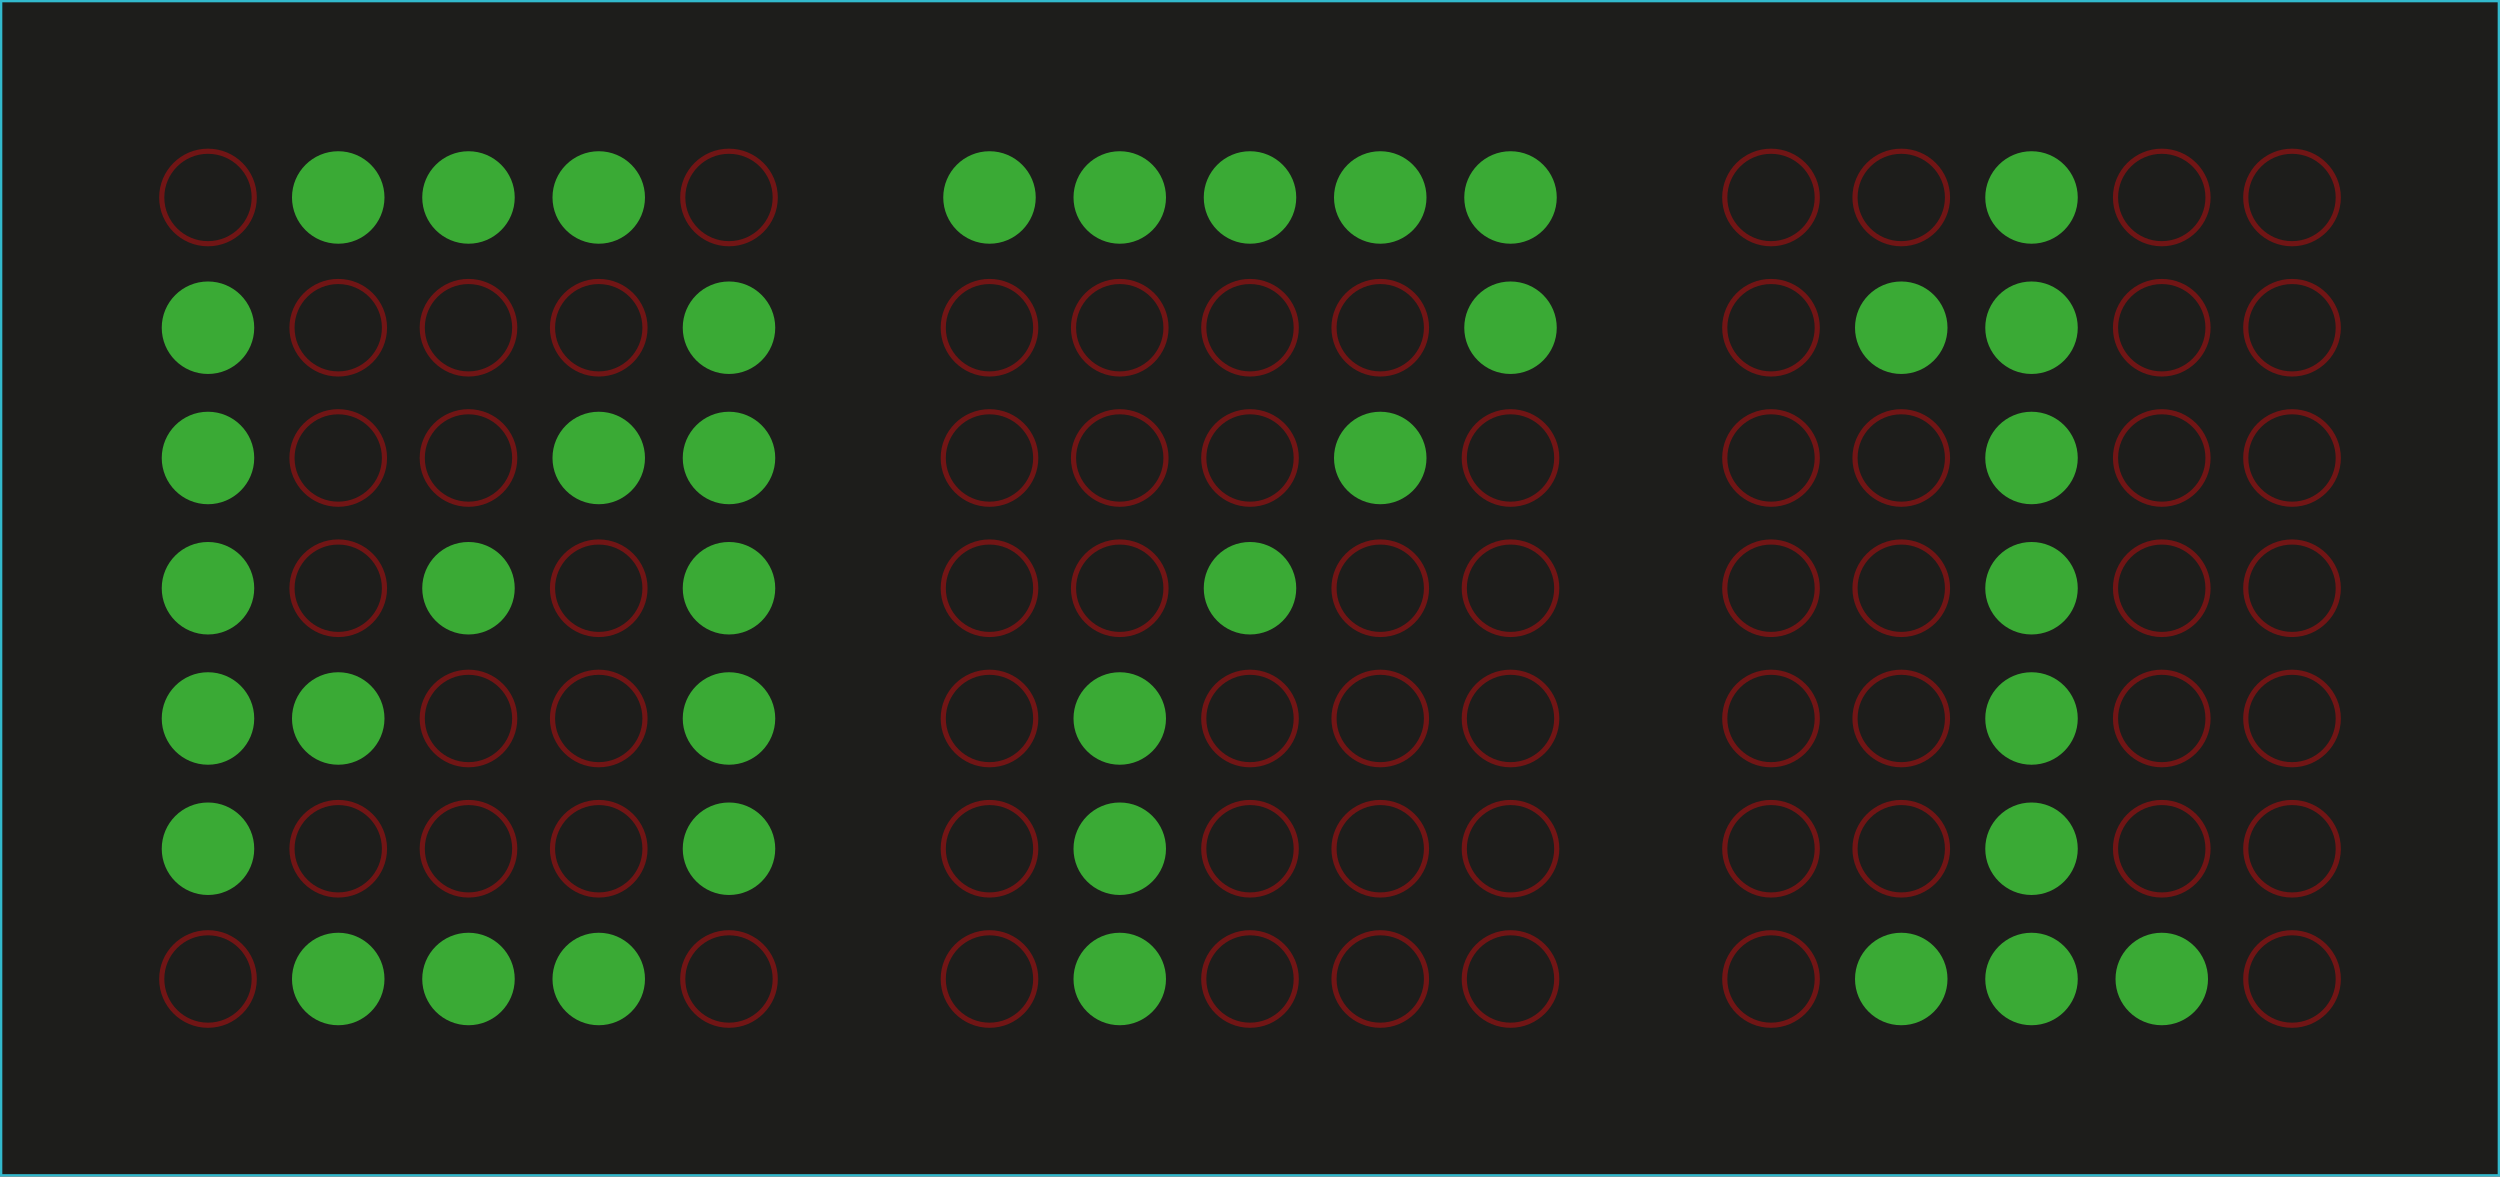
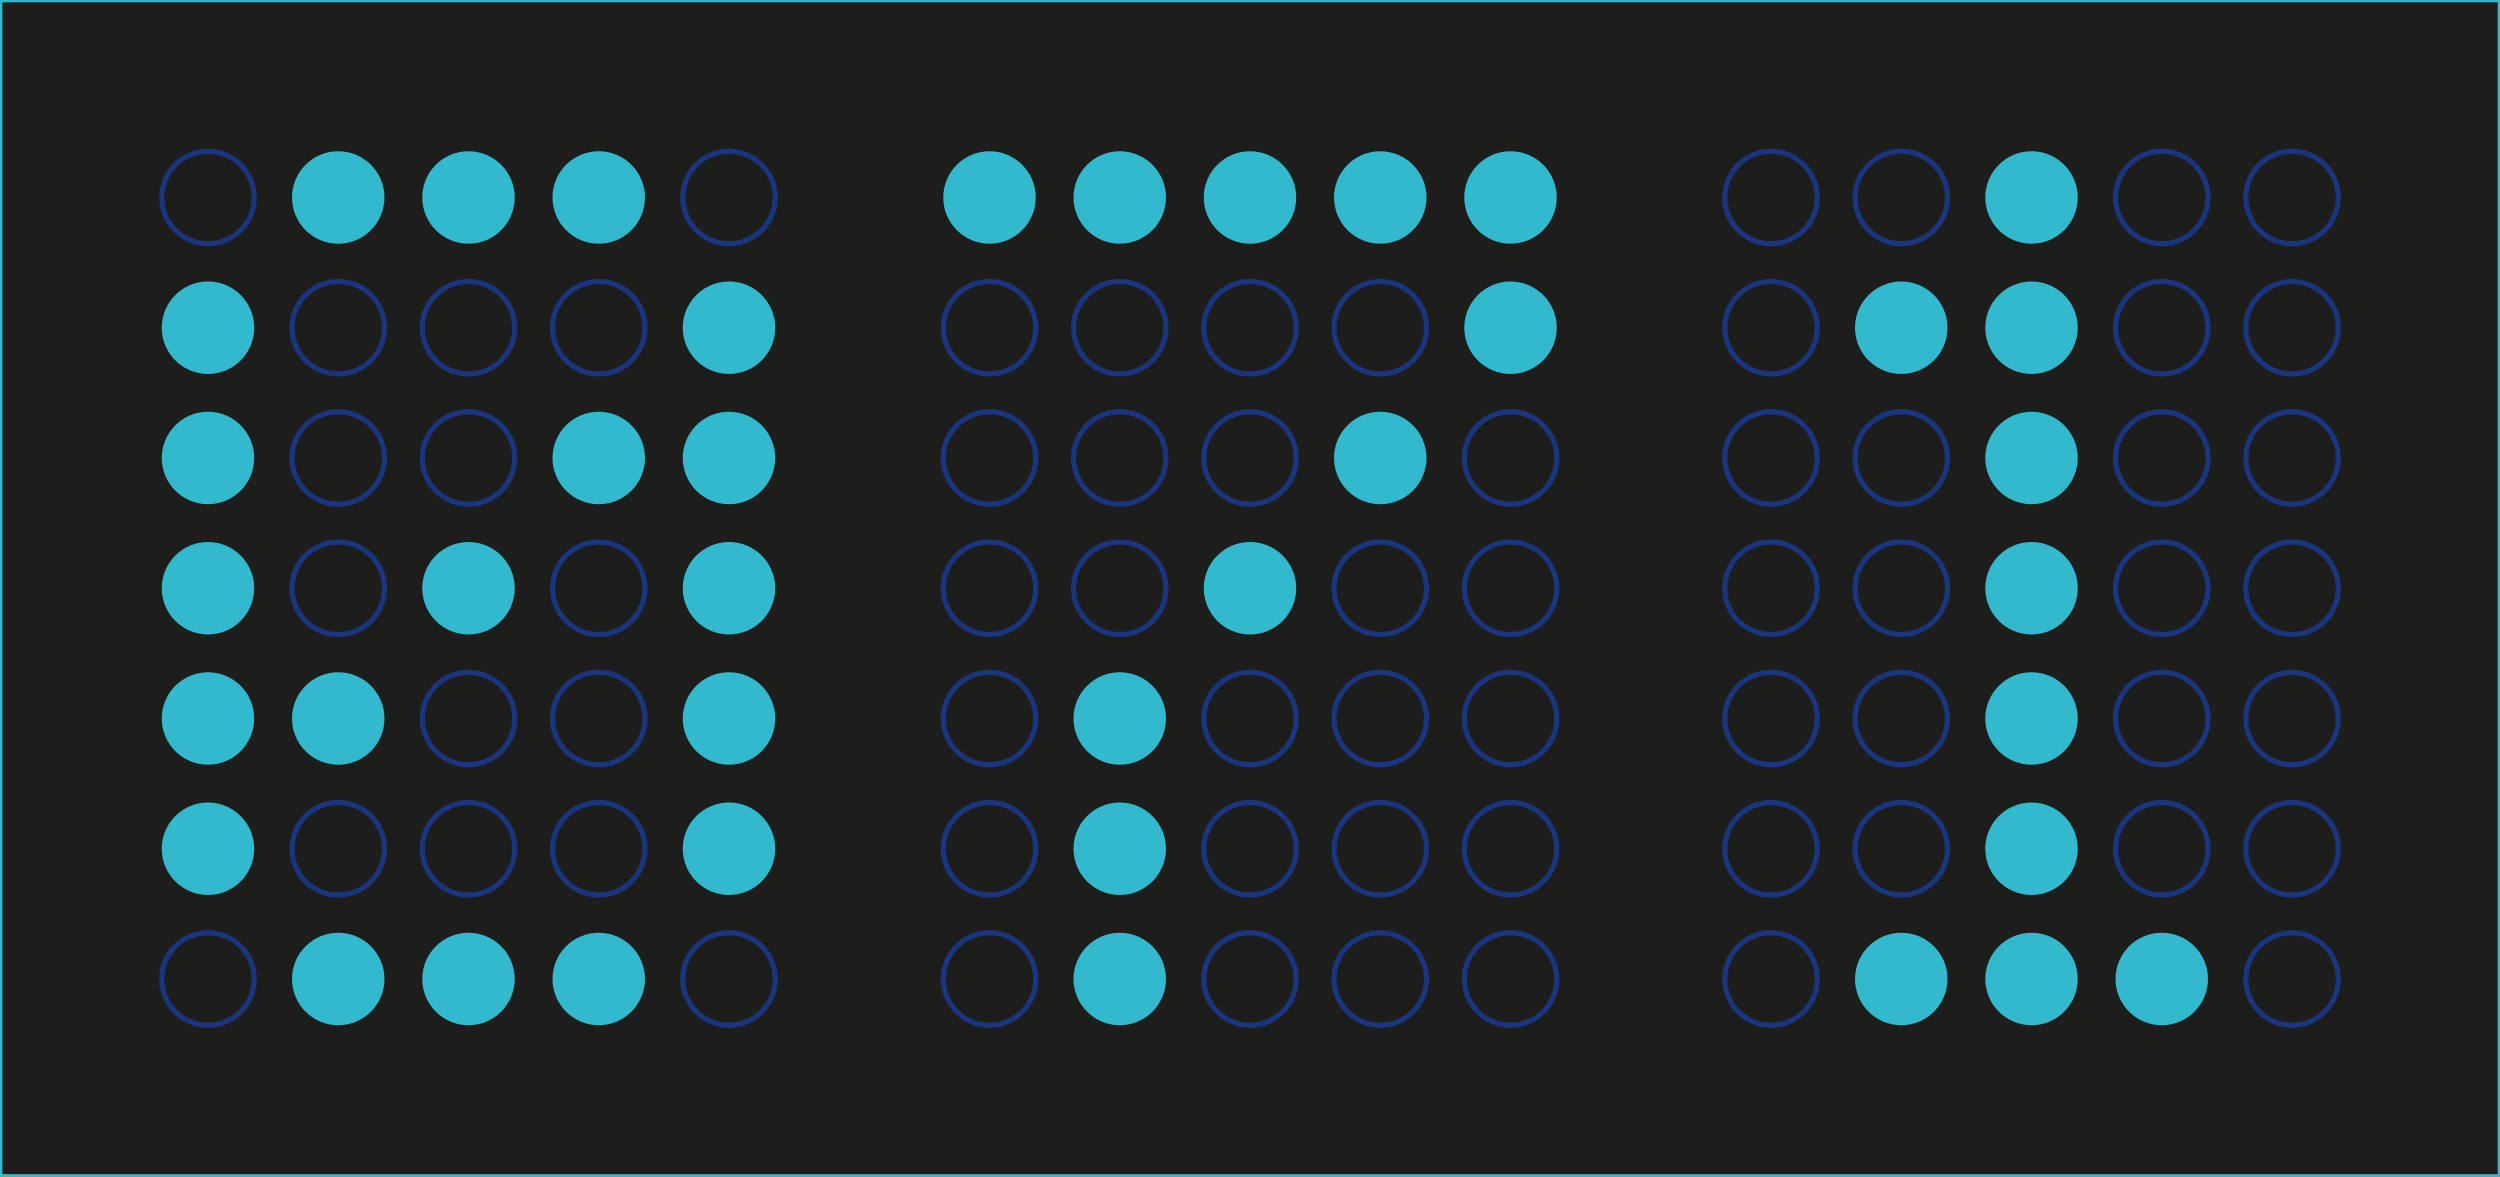
<svg xmlns="http://www.w3.org/2000/svg" width="340mm" height="160mm" viewBox="0 0 340 160">
  <g id="py-comp-led-counter">
    <g transform="translate(0 0)">
      <g id="py-comp-led-counter-art">
        <rect x="0" y="0" width="340" height="160" fill="#1D1D1B" id="bezel" />
        <rect x="0.157" y="0.157" width="339.686" height="159.686" fill="none" stroke="#32B9CD" stroke-width="0.314" id="bezel-line" />
        <g id="dots-off">
-           <circle cx="28.286" cy="26.857" r="6.289" fill="none" stroke="#711515" stroke-width="0.7" />
-           <circle cx="99.143" cy="26.857" r="6.289" fill="none" stroke="#711515" stroke-width="0.7" />
-           <circle cx="46" cy="44.571" r="6.289" fill="none" stroke="#711515" stroke-width="0.7" />
-           <circle cx="63.714" cy="44.571" r="6.289" fill="none" stroke="#711515" stroke-width="0.7" />
-           <circle cx="81.429" cy="44.571" r="6.289" fill="none" stroke="#711515" stroke-width="0.7" />
-           <circle cx="46" cy="62.286" r="6.289" fill="none" stroke="#711515" stroke-width="0.7" />
-           <circle cx="63.714" cy="62.286" r="6.289" fill="none" stroke="#711515" stroke-width="0.7" />
-           <circle cx="46" cy="80" r="6.289" fill="none" stroke="#711515" stroke-width="0.7" />
-           <circle cx="81.429" cy="80" r="6.289" fill="none" stroke="#711515" stroke-width="0.7" />
-           <circle cx="63.714" cy="97.714" r="6.289" fill="none" stroke="#711515" stroke-width="0.7" />
-           <circle cx="81.429" cy="97.714" r="6.289" fill="none" stroke="#711515" stroke-width="0.7" />
-           <circle cx="46" cy="115.429" r="6.289" fill="none" stroke="#711515" stroke-width="0.7" />
-           <circle cx="63.714" cy="115.429" r="6.289" fill="none" stroke="#711515" stroke-width="0.7" />
-           <circle cx="81.429" cy="115.429" r="6.289" fill="none" stroke="#711515" stroke-width="0.7" />
-           <circle cx="28.286" cy="133.143" r="6.289" fill="none" stroke="#711515" stroke-width="0.7" />
-           <circle cx="99.143" cy="133.143" r="6.289" fill="none" stroke="#711515" stroke-width="0.7" />
-           <circle cx="134.571" cy="44.571" r="6.289" fill="none" stroke="#711515" stroke-width="0.7" />
-           <circle cx="152.286" cy="44.571" r="6.289" fill="none" stroke="#711515" stroke-width="0.7" />
-           <circle cx="170" cy="44.571" r="6.289" fill="none" stroke="#711515" stroke-width="0.7" />
-           <circle cx="187.714" cy="44.571" r="6.289" fill="none" stroke="#711515" stroke-width="0.7" />
-           <circle cx="134.571" cy="62.286" r="6.289" fill="none" stroke="#711515" stroke-width="0.7" />
-           <circle cx="152.286" cy="62.286" r="6.289" fill="none" stroke="#711515" stroke-width="0.7" />
-           <circle cx="170" cy="62.286" r="6.289" fill="none" stroke="#711515" stroke-width="0.7" />
-           <circle cx="205.429" cy="62.286" r="6.289" fill="none" stroke="#711515" stroke-width="0.7" />
-           <circle cx="134.571" cy="80" r="6.289" fill="none" stroke="#711515" stroke-width="0.7" />
-           <circle cx="152.286" cy="80" r="6.289" fill="none" stroke="#711515" stroke-width="0.7" />
-           <circle cx="187.714" cy="80" r="6.289" fill="none" stroke="#711515" stroke-width="0.7" />
-           <circle cx="205.429" cy="80" r="6.289" fill="none" stroke="#711515" stroke-width="0.7" />
-           <circle cx="134.571" cy="97.714" r="6.289" fill="none" stroke="#711515" stroke-width="0.7" />
-           <circle cx="170" cy="97.714" r="6.289" fill="none" stroke="#711515" stroke-width="0.7" />
-           <circle cx="187.714" cy="97.714" r="6.289" fill="none" stroke="#711515" stroke-width="0.7" />
-           <circle cx="205.429" cy="97.714" r="6.289" fill="none" stroke="#711515" stroke-width="0.7" />
-           <circle cx="134.571" cy="115.429" r="6.289" fill="none" stroke="#711515" stroke-width="0.7" />
-           <circle cx="170" cy="115.429" r="6.289" fill="none" stroke="#711515" stroke-width="0.7" />
-           <circle cx="187.714" cy="115.429" r="6.289" fill="none" stroke="#711515" stroke-width="0.7" />
-           <circle cx="205.429" cy="115.429" r="6.289" fill="none" stroke="#711515" stroke-width="0.7" />
-           <circle cx="134.571" cy="133.143" r="6.289" fill="none" stroke="#711515" stroke-width="0.7" />
-           <circle cx="170" cy="133.143" r="6.289" fill="none" stroke="#711515" stroke-width="0.7" />
-           <circle cx="187.714" cy="133.143" r="6.289" fill="none" stroke="#711515" stroke-width="0.7" />
-           <circle cx="205.429" cy="133.143" r="6.289" fill="none" stroke="#711515" stroke-width="0.7" />
-           <circle cx="240.857" cy="26.857" r="6.289" fill="none" stroke="#711515" stroke-width="0.7" />
-           <circle cx="258.571" cy="26.857" r="6.289" fill="none" stroke="#711515" stroke-width="0.7" />
-           <circle cx="294" cy="26.857" r="6.289" fill="none" stroke="#711515" stroke-width="0.7" />
-           <circle cx="311.714" cy="26.857" r="6.289" fill="none" stroke="#711515" stroke-width="0.7" />
-           <circle cx="240.857" cy="44.571" r="6.289" fill="none" stroke="#711515" stroke-width="0.7" />
-           <circle cx="294" cy="44.571" r="6.289" fill="none" stroke="#711515" stroke-width="0.7" />
-           <circle cx="311.714" cy="44.571" r="6.289" fill="none" stroke="#711515" stroke-width="0.7" />
-           <circle cx="240.857" cy="62.286" r="6.289" fill="none" stroke="#711515" stroke-width="0.7" />
-           <circle cx="258.571" cy="62.286" r="6.289" fill="none" stroke="#711515" stroke-width="0.7" />
-           <circle cx="294" cy="62.286" r="6.289" fill="none" stroke="#711515" stroke-width="0.7" />
-           <circle cx="311.714" cy="62.286" r="6.289" fill="none" stroke="#711515" stroke-width="0.7" />
-           <circle cx="240.857" cy="80" r="6.289" fill="none" stroke="#711515" stroke-width="0.7" />
-           <circle cx="258.571" cy="80" r="6.289" fill="none" stroke="#711515" stroke-width="0.7" />
-           <circle cx="294" cy="80" r="6.289" fill="none" stroke="#711515" stroke-width="0.7" />
-           <circle cx="311.714" cy="80" r="6.289" fill="none" stroke="#711515" stroke-width="0.7" />
-           <circle cx="240.857" cy="97.714" r="6.289" fill="none" stroke="#711515" stroke-width="0.7" />
-           <circle cx="258.571" cy="97.714" r="6.289" fill="none" stroke="#711515" stroke-width="0.7" />
-           <circle cx="294" cy="97.714" r="6.289" fill="none" stroke="#711515" stroke-width="0.7" />
-           <circle cx="311.714" cy="97.714" r="6.289" fill="none" stroke="#711515" stroke-width="0.7" />
-           <circle cx="240.857" cy="115.429" r="6.289" fill="none" stroke="#711515" stroke-width="0.7" />
-           <circle cx="258.571" cy="115.429" r="6.289" fill="none" stroke="#711515" stroke-width="0.7" />
-           <circle cx="294" cy="115.429" r="6.289" fill="none" stroke="#711515" stroke-width="0.7" />
-           <circle cx="311.714" cy="115.429" r="6.289" fill="none" stroke="#711515" stroke-width="0.7" />
-           <circle cx="240.857" cy="133.143" r="6.289" fill="none" stroke="#711515" stroke-width="0.7" />
-           <circle cx="311.714" cy="133.143" r="6.289" fill="none" stroke="#711515" stroke-width="0.7" />
+           <circle cx="28.286" cy="26.857" r="6.289" fill="none" stroke="#1A3580" stroke-width="0.7" />
+           <circle cx="99.143" cy="26.857" r="6.289" fill="none" stroke="#1A3580" stroke-width="0.7" />
+           <circle cx="46" cy="44.571" r="6.289" fill="none" stroke="#1A3580" stroke-width="0.7" />
+           <circle cx="63.714" cy="44.571" r="6.289" fill="none" stroke="#1A3580" stroke-width="0.7" />
+           <circle cx="81.429" cy="44.571" r="6.289" fill="none" stroke="#1A3580" stroke-width="0.7" />
+           <circle cx="46" cy="62.286" r="6.289" fill="none" stroke="#1A3580" stroke-width="0.7" />
+           <circle cx="63.714" cy="62.286" r="6.289" fill="none" stroke="#1A3580" stroke-width="0.7" />
+           <circle cx="46" cy="80" r="6.289" fill="none" stroke="#1A3580" stroke-width="0.7" />
+           <circle cx="81.429" cy="80" r="6.289" fill="none" stroke="#1A3580" stroke-width="0.7" />
+           <circle cx="63.714" cy="97.714" r="6.289" fill="none" stroke="#1A3580" stroke-width="0.7" />
+           <circle cx="81.429" cy="97.714" r="6.289" fill="none" stroke="#1A3580" stroke-width="0.7" />
+           <circle cx="46" cy="115.429" r="6.289" fill="none" stroke="#1A3580" stroke-width="0.7" />
+           <circle cx="63.714" cy="115.429" r="6.289" fill="none" stroke="#1A3580" stroke-width="0.7" />
+           <circle cx="81.429" cy="115.429" r="6.289" fill="none" stroke="#1A3580" stroke-width="0.7" />
+           <circle cx="28.286" cy="133.143" r="6.289" fill="none" stroke="#1A3580" stroke-width="0.7" />
+           <circle cx="99.143" cy="133.143" r="6.289" fill="none" stroke="#1A3580" stroke-width="0.7" />
+           <circle cx="134.571" cy="44.571" r="6.289" fill="none" stroke="#1A3580" stroke-width="0.7" />
+           <circle cx="152.286" cy="44.571" r="6.289" fill="none" stroke="#1A3580" stroke-width="0.7" />
+           <circle cx="170" cy="44.571" r="6.289" fill="none" stroke="#1A3580" stroke-width="0.7" />
+           <circle cx="187.714" cy="44.571" r="6.289" fill="none" stroke="#1A3580" stroke-width="0.7" />
+           <circle cx="134.571" cy="62.286" r="6.289" fill="none" stroke="#1A3580" stroke-width="0.7" />
+           <circle cx="152.286" cy="62.286" r="6.289" fill="none" stroke="#1A3580" stroke-width="0.7" />
+           <circle cx="170" cy="62.286" r="6.289" fill="none" stroke="#1A3580" stroke-width="0.7" />
+           <circle cx="205.429" cy="62.286" r="6.289" fill="none" stroke="#1A3580" stroke-width="0.7" />
+           <circle cx="134.571" cy="80" r="6.289" fill="none" stroke="#1A3580" stroke-width="0.7" />
+           <circle cx="152.286" cy="80" r="6.289" fill="none" stroke="#1A3580" stroke-width="0.7" />
+           <circle cx="187.714" cy="80" r="6.289" fill="none" stroke="#1A3580" stroke-width="0.7" />
+           <circle cx="205.429" cy="80" r="6.289" fill="none" stroke="#1A3580" stroke-width="0.7" />
+           <circle cx="134.571" cy="97.714" r="6.289" fill="none" stroke="#1A3580" stroke-width="0.7" />
+           <circle cx="170" cy="97.714" r="6.289" fill="none" stroke="#1A3580" stroke-width="0.7" />
+           <circle cx="187.714" cy="97.714" r="6.289" fill="none" stroke="#1A3580" stroke-width="0.7" />
+           <circle cx="205.429" cy="97.714" r="6.289" fill="none" stroke="#1A3580" stroke-width="0.7" />
+           <circle cx="134.571" cy="115.429" r="6.289" fill="none" stroke="#1A3580" stroke-width="0.7" />
+           <circle cx="170" cy="115.429" r="6.289" fill="none" stroke="#1A3580" stroke-width="0.7" />
+           <circle cx="187.714" cy="115.429" r="6.289" fill="none" stroke="#1A3580" stroke-width="0.7" />
+           <circle cx="205.429" cy="115.429" r="6.289" fill="none" stroke="#1A3580" stroke-width="0.7" />
+           <circle cx="134.571" cy="133.143" r="6.289" fill="none" stroke="#1A3580" stroke-width="0.7" />
+           <circle cx="170" cy="133.143" r="6.289" fill="none" stroke="#1A3580" stroke-width="0.7" />
+           <circle cx="187.714" cy="133.143" r="6.289" fill="none" stroke="#1A3580" stroke-width="0.7" />
+           <circle cx="205.429" cy="133.143" r="6.289" fill="none" stroke="#1A3580" stroke-width="0.7" />
+           <circle cx="240.857" cy="26.857" r="6.289" fill="none" stroke="#1A3580" stroke-width="0.7" />
+           <circle cx="258.571" cy="26.857" r="6.289" fill="none" stroke="#1A3580" stroke-width="0.7" />
+           <circle cx="294" cy="26.857" r="6.289" fill="none" stroke="#1A3580" stroke-width="0.7" />
+           <circle cx="311.714" cy="26.857" r="6.289" fill="none" stroke="#1A3580" stroke-width="0.7" />
+           <circle cx="240.857" cy="44.571" r="6.289" fill="none" stroke="#1A3580" stroke-width="0.7" />
+           <circle cx="294" cy="44.571" r="6.289" fill="none" stroke="#1A3580" stroke-width="0.7" />
+           <circle cx="311.714" cy="44.571" r="6.289" fill="none" stroke="#1A3580" stroke-width="0.7" />
+           <circle cx="240.857" cy="62.286" r="6.289" fill="none" stroke="#1A3580" stroke-width="0.7" />
+           <circle cx="258.571" cy="62.286" r="6.289" fill="none" stroke="#1A3580" stroke-width="0.7" />
+           <circle cx="294" cy="62.286" r="6.289" fill="none" stroke="#1A3580" stroke-width="0.7" />
+           <circle cx="311.714" cy="62.286" r="6.289" fill="none" stroke="#1A3580" stroke-width="0.7" />
+           <circle cx="240.857" cy="80" r="6.289" fill="none" stroke="#1A3580" stroke-width="0.7" />
+           <circle cx="258.571" cy="80" r="6.289" fill="none" stroke="#1A3580" stroke-width="0.7" />
+           <circle cx="294" cy="80" r="6.289" fill="none" stroke="#1A3580" stroke-width="0.7" />
+           <circle cx="311.714" cy="80" r="6.289" fill="none" stroke="#1A3580" stroke-width="0.7" />
+           <circle cx="240.857" cy="97.714" r="6.289" fill="none" stroke="#1A3580" stroke-width="0.7" />
+           <circle cx="258.571" cy="97.714" r="6.289" fill="none" stroke="#1A3580" stroke-width="0.7" />
+           <circle cx="294" cy="97.714" r="6.289" fill="none" stroke="#1A3580" stroke-width="0.7" />
+           <circle cx="311.714" cy="97.714" r="6.289" fill="none" stroke="#1A3580" stroke-width="0.7" />
+           <circle cx="240.857" cy="115.429" r="6.289" fill="none" stroke="#1A3580" stroke-width="0.7" />
+           <circle cx="258.571" cy="115.429" r="6.289" fill="none" stroke="#1A3580" stroke-width="0.7" />
+           <circle cx="294" cy="115.429" r="6.289" fill="none" stroke="#1A3580" stroke-width="0.7" />
+           <circle cx="311.714" cy="115.429" r="6.289" fill="none" stroke="#1A3580" stroke-width="0.7" />
+           <circle cx="240.857" cy="133.143" r="6.289" fill="none" stroke="#1A3580" stroke-width="0.7" />
+           <circle cx="311.714" cy="133.143" r="6.289" fill="none" stroke="#1A3580" stroke-width="0.7" />
        </g>
        <g id="dots-on" data-variable="free-spaces">
-           <circle cx="46" cy="26.857" r="6.289" fill="#3AAA35" />
-           <circle cx="63.714" cy="26.857" r="6.289" fill="#3AAA35" />
-           <circle cx="81.429" cy="26.857" r="6.289" fill="#3AAA35" />
-           <circle cx="28.286" cy="44.571" r="6.289" fill="#3AAA35" />
-           <circle cx="99.143" cy="44.571" r="6.289" fill="#3AAA35" />
-           <circle cx="28.286" cy="62.286" r="6.289" fill="#3AAA35" />
-           <circle cx="81.429" cy="62.286" r="6.289" fill="#3AAA35" />
-           <circle cx="99.143" cy="62.286" r="6.289" fill="#3AAA35" />
-           <circle cx="28.286" cy="80" r="6.289" fill="#3AAA35" />
-           <circle cx="63.714" cy="80" r="6.289" fill="#3AAA35" />
-           <circle cx="99.143" cy="80" r="6.289" fill="#3AAA35" />
-           <circle cx="28.286" cy="97.714" r="6.289" fill="#3AAA35" />
-           <circle cx="46" cy="97.714" r="6.289" fill="#3AAA35" />
-           <circle cx="99.143" cy="97.714" r="6.289" fill="#3AAA35" />
-           <circle cx="28.286" cy="115.429" r="6.289" fill="#3AAA35" />
-           <circle cx="99.143" cy="115.429" r="6.289" fill="#3AAA35" />
-           <circle cx="46" cy="133.143" r="6.289" fill="#3AAA35" />
-           <circle cx="63.714" cy="133.143" r="6.289" fill="#3AAA35" />
-           <circle cx="81.429" cy="133.143" r="6.289" fill="#3AAA35" />
-           <circle cx="134.571" cy="26.857" r="6.289" fill="#3AAA35" />
-           <circle cx="152.286" cy="26.857" r="6.289" fill="#3AAA35" />
-           <circle cx="170" cy="26.857" r="6.289" fill="#3AAA35" />
-           <circle cx="187.714" cy="26.857" r="6.289" fill="#3AAA35" />
-           <circle cx="205.429" cy="26.857" r="6.289" fill="#3AAA35" />
-           <circle cx="205.429" cy="44.571" r="6.289" fill="#3AAA35" />
-           <circle cx="187.714" cy="62.286" r="6.289" fill="#3AAA35" />
-           <circle cx="170" cy="80" r="6.289" fill="#3AAA35" />
-           <circle cx="152.286" cy="97.714" r="6.289" fill="#3AAA35" />
-           <circle cx="152.286" cy="115.429" r="6.289" fill="#3AAA35" />
-           <circle cx="152.286" cy="133.143" r="6.289" fill="#3AAA35" />
-           <circle cx="276.286" cy="26.857" r="6.289" fill="#3AAA35" />
-           <circle cx="258.571" cy="44.571" r="6.289" fill="#3AAA35" />
-           <circle cx="276.286" cy="44.571" r="6.289" fill="#3AAA35" />
-           <circle cx="276.286" cy="62.286" r="6.289" fill="#3AAA35" />
-           <circle cx="276.286" cy="80" r="6.289" fill="#3AAA35" />
-           <circle cx="276.286" cy="97.714" r="6.289" fill="#3AAA35" />
-           <circle cx="276.286" cy="115.429" r="6.289" fill="#3AAA35" />
-           <circle cx="258.571" cy="133.143" r="6.289" fill="#3AAA35" />
-           <circle cx="276.286" cy="133.143" r="6.289" fill="#3AAA35" />
-           <circle cx="294" cy="133.143" r="6.289" fill="#3AAA35" />
+           <circle cx="46" cy="26.857" r="6.289" fill="#32B9CD" />
+           <circle cx="63.714" cy="26.857" r="6.289" fill="#32B9CD" />
+           <circle cx="81.429" cy="26.857" r="6.289" fill="#32B9CD" />
+           <circle cx="28.286" cy="44.571" r="6.289" fill="#32B9CD" />
+           <circle cx="99.143" cy="44.571" r="6.289" fill="#32B9CD" />
+           <circle cx="28.286" cy="62.286" r="6.289" fill="#32B9CD" />
+           <circle cx="81.429" cy="62.286" r="6.289" fill="#32B9CD" />
+           <circle cx="99.143" cy="62.286" r="6.289" fill="#32B9CD" />
+           <circle cx="28.286" cy="80" r="6.289" fill="#32B9CD" />
+           <circle cx="63.714" cy="80" r="6.289" fill="#32B9CD" />
+           <circle cx="99.143" cy="80" r="6.289" fill="#32B9CD" />
+           <circle cx="28.286" cy="97.714" r="6.289" fill="#32B9CD" />
+           <circle cx="46" cy="97.714" r="6.289" fill="#32B9CD" />
+           <circle cx="99.143" cy="97.714" r="6.289" fill="#32B9CD" />
+           <circle cx="28.286" cy="115.429" r="6.289" fill="#32B9CD" />
+           <circle cx="99.143" cy="115.429" r="6.289" fill="#32B9CD" />
+           <circle cx="46" cy="133.143" r="6.289" fill="#32B9CD" />
+           <circle cx="63.714" cy="133.143" r="6.289" fill="#32B9CD" />
+           <circle cx="81.429" cy="133.143" r="6.289" fill="#32B9CD" />
+           <circle cx="134.571" cy="26.857" r="6.289" fill="#32B9CD" />
+           <circle cx="152.286" cy="26.857" r="6.289" fill="#32B9CD" />
+           <circle cx="170" cy="26.857" r="6.289" fill="#32B9CD" />
+           <circle cx="187.714" cy="26.857" r="6.289" fill="#32B9CD" />
+           <circle cx="205.429" cy="26.857" r="6.289" fill="#32B9CD" />
+           <circle cx="205.429" cy="44.571" r="6.289" fill="#32B9CD" />
+           <circle cx="187.714" cy="62.286" r="6.289" fill="#32B9CD" />
+           <circle cx="170" cy="80" r="6.289" fill="#32B9CD" />
+           <circle cx="152.286" cy="97.714" r="6.289" fill="#32B9CD" />
+           <circle cx="152.286" cy="115.429" r="6.289" fill="#32B9CD" />
+           <circle cx="152.286" cy="133.143" r="6.289" fill="#32B9CD" />
+           <circle cx="276.286" cy="26.857" r="6.289" fill="#32B9CD" />
+           <circle cx="258.571" cy="44.571" r="6.289" fill="#32B9CD" />
+           <circle cx="276.286" cy="44.571" r="6.289" fill="#32B9CD" />
+           <circle cx="276.286" cy="62.286" r="6.289" fill="#32B9CD" />
+           <circle cx="276.286" cy="80" r="6.289" fill="#32B9CD" />
+           <circle cx="276.286" cy="97.714" r="6.289" fill="#32B9CD" />
+           <circle cx="276.286" cy="115.429" r="6.289" fill="#32B9CD" />
+           <circle cx="258.571" cy="133.143" r="6.289" fill="#32B9CD" />
+           <circle cx="276.286" cy="133.143" r="6.289" fill="#32B9CD" />
+           <circle cx="294" cy="133.143" r="6.289" fill="#32B9CD" />
        </g>
      </g>
    </g>
  </g>
</svg>
